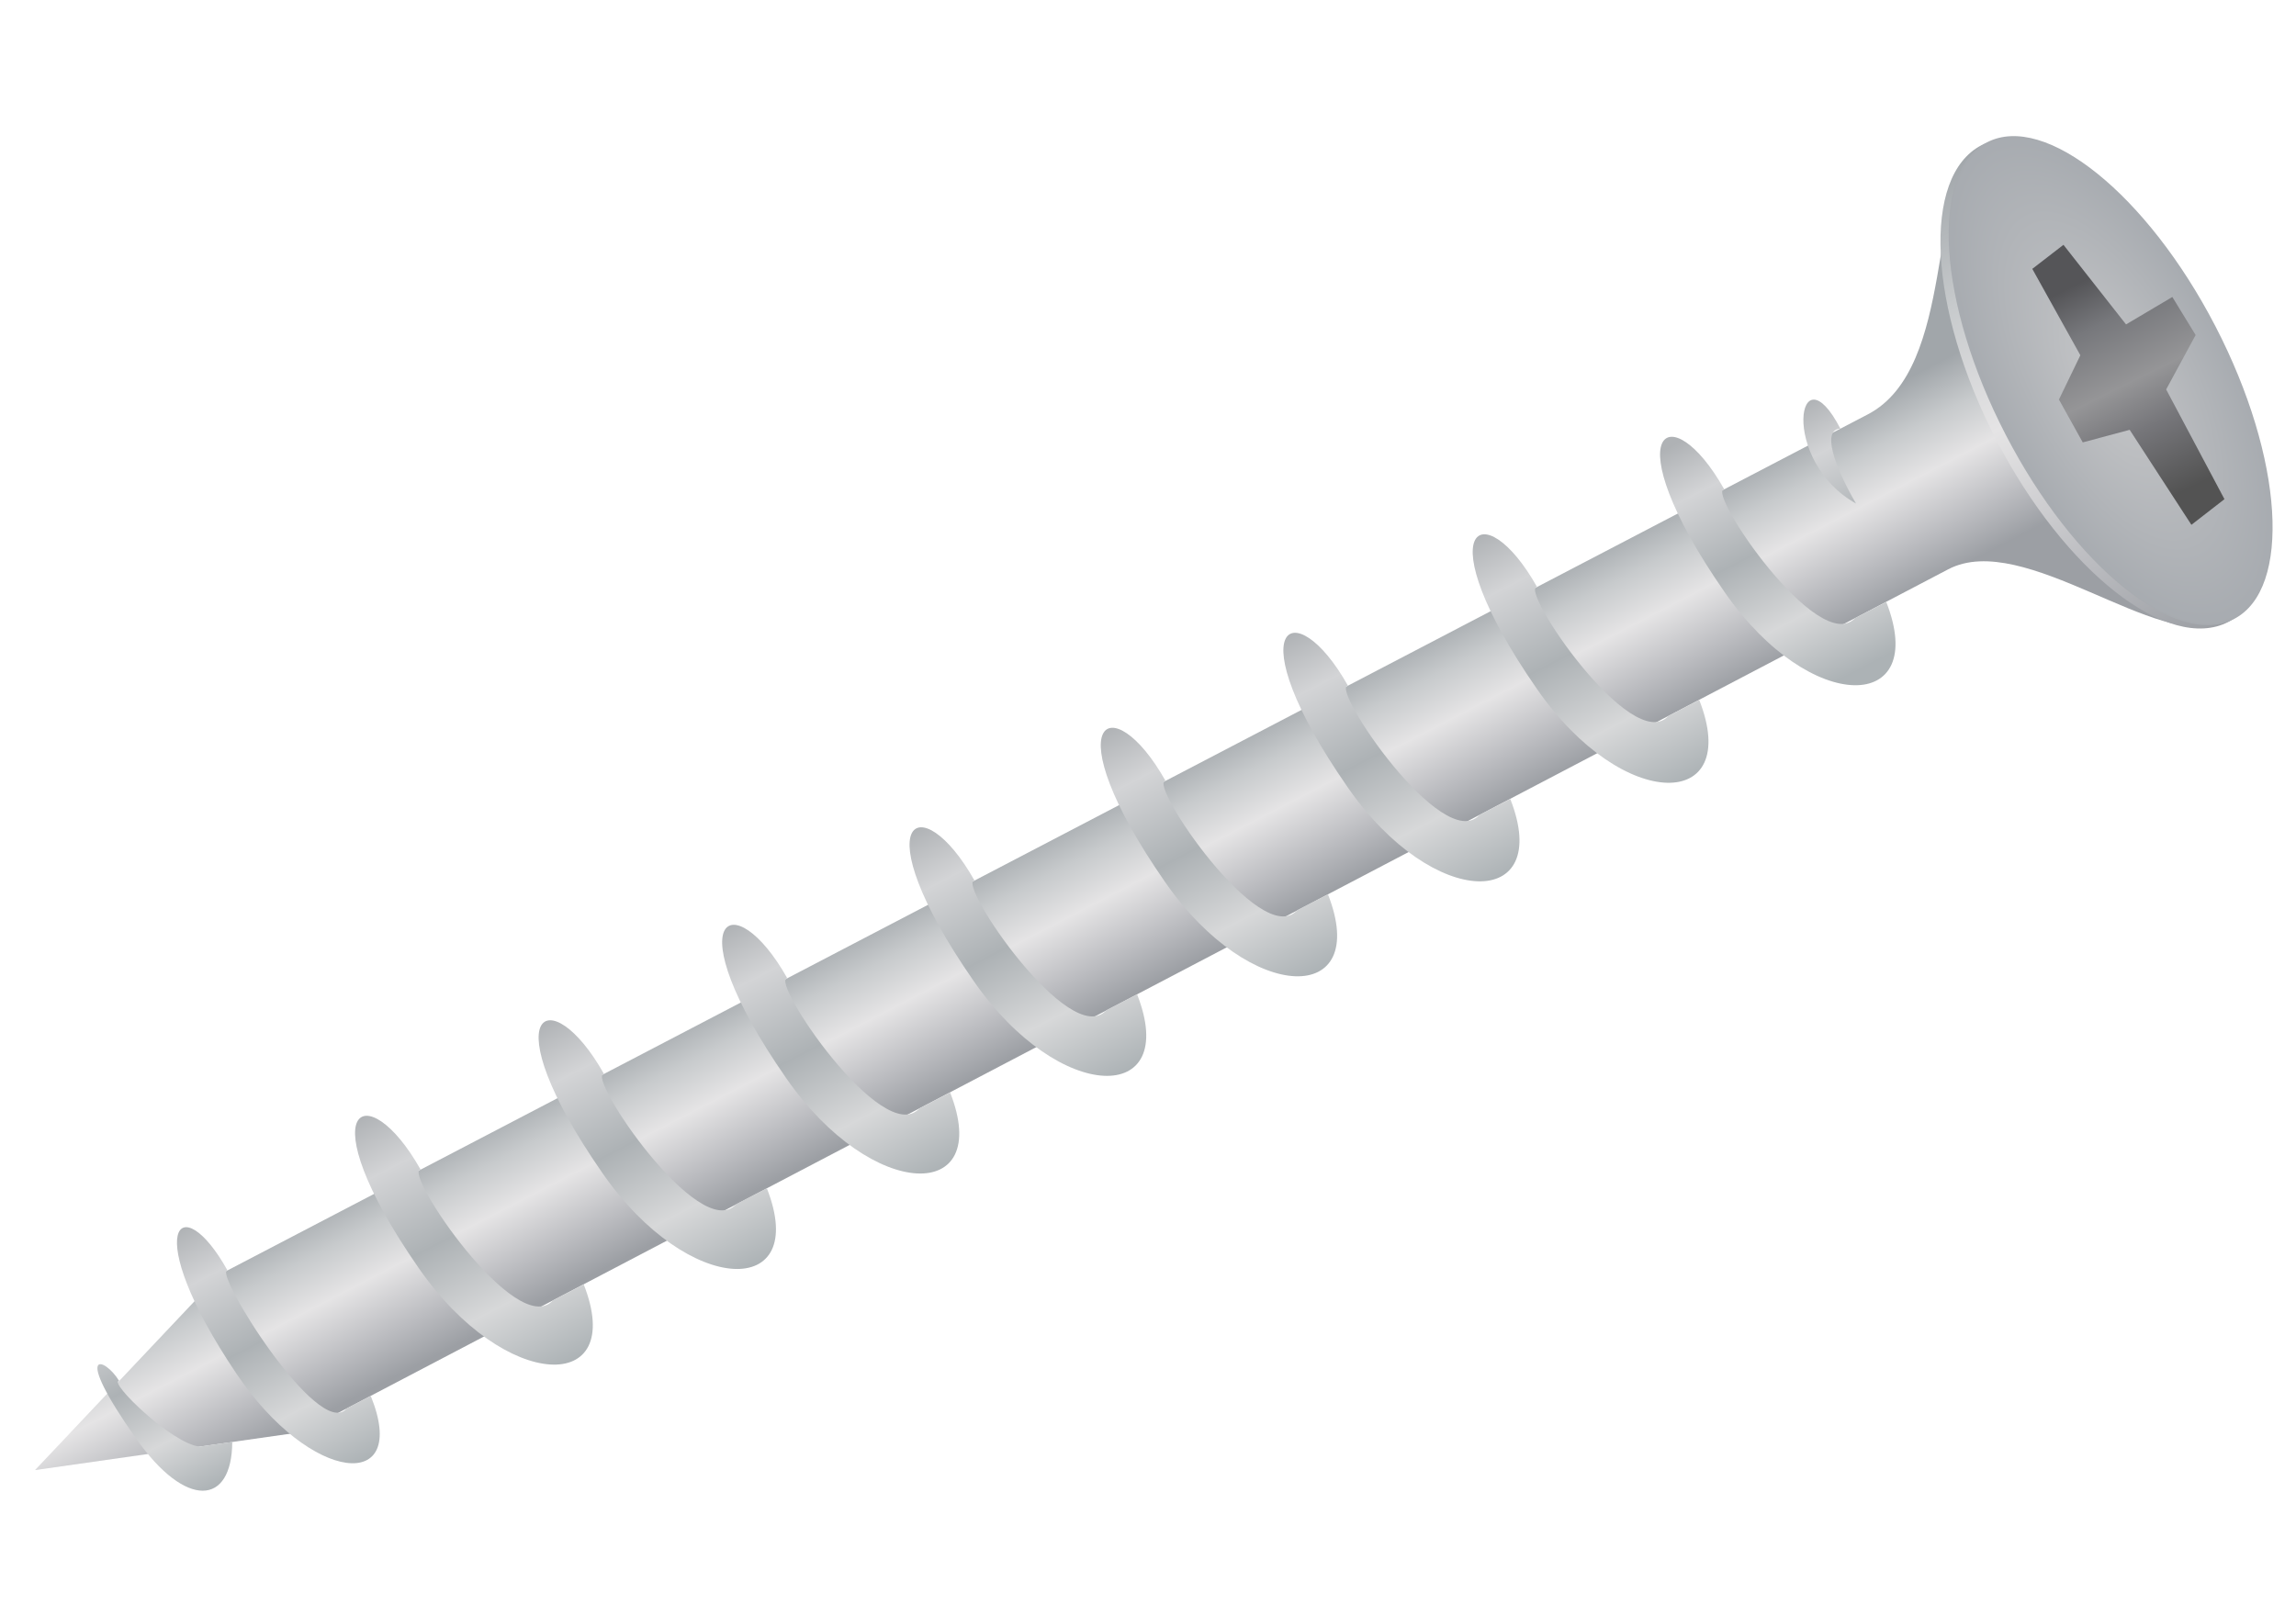
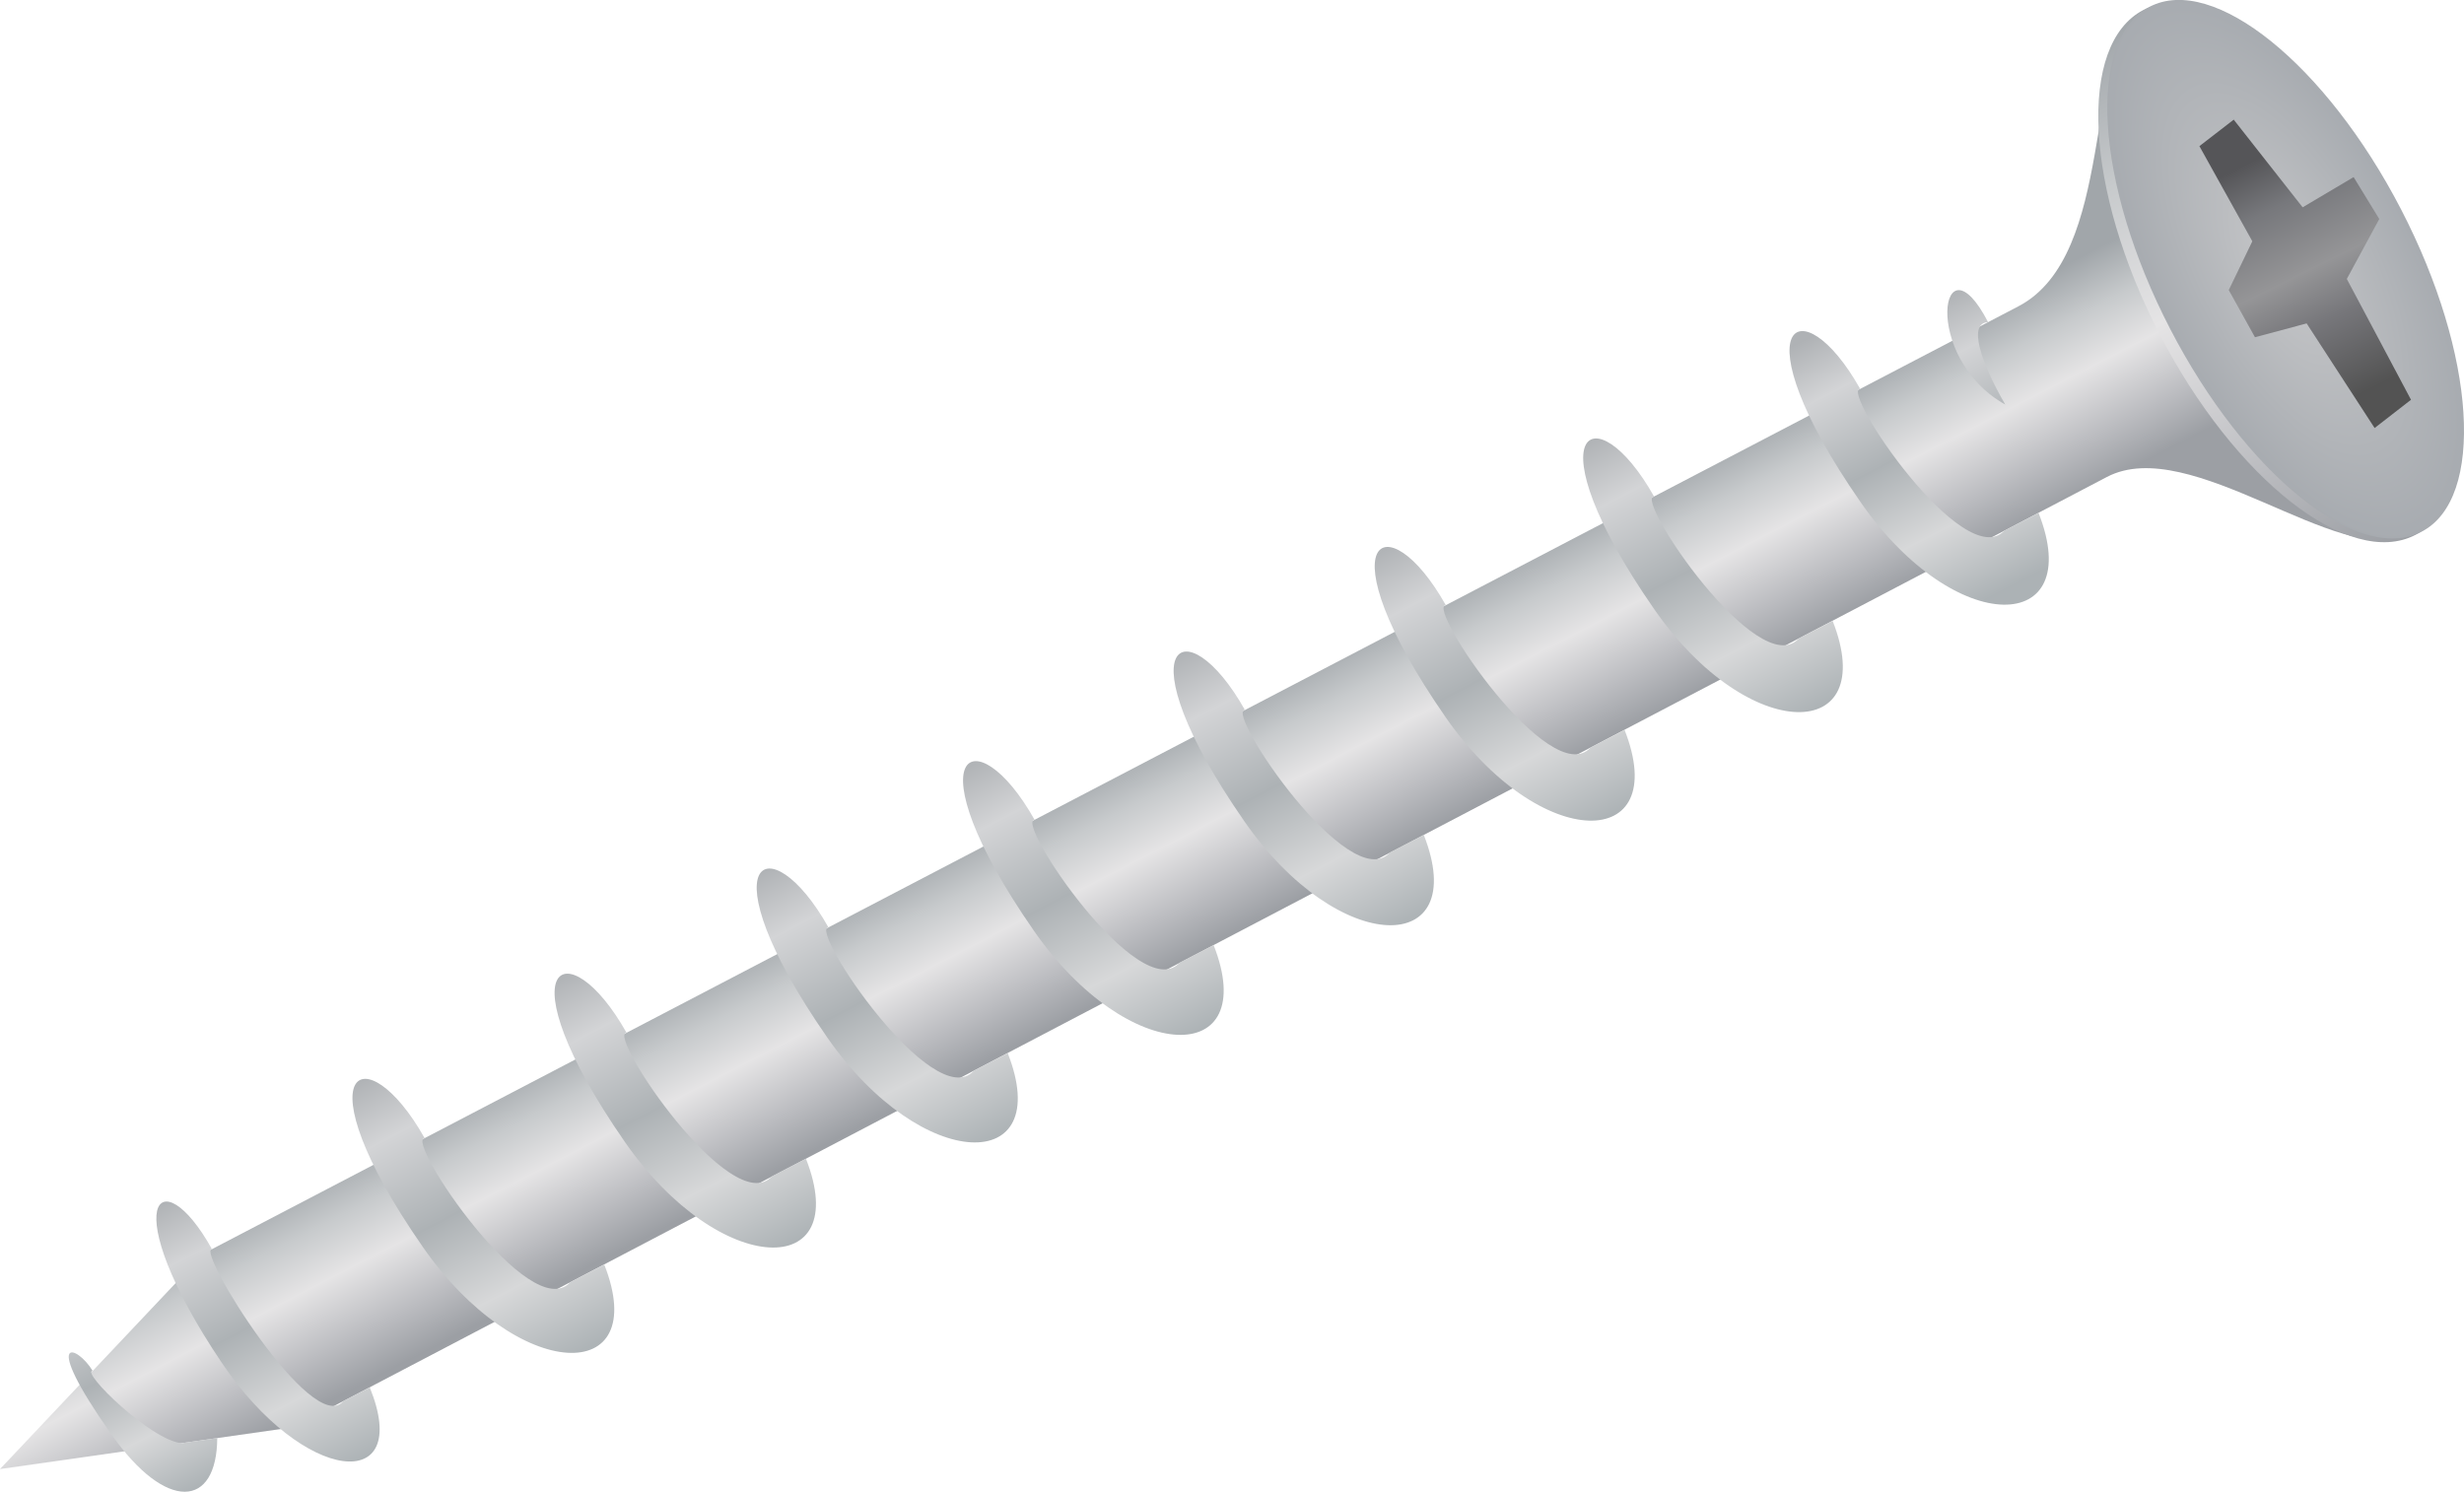
- <svg xmlns="http://www.w3.org/2000/svg" xmlns:xlink="http://www.w3.org/1999/xlink" width="125mm" height="88mm" version="1.1" viewBox="0 0 442.914 311.808" id="svg87">
+ <svg xmlns="http://www.w3.org/2000/svg" xmlns:xlink="http://www.w3.org/1999/xlink" width="121.82mm" height="73.762mm" version="1.1" viewBox="0 0 431.647 261.359" id="svg87">
  <defs id="defs53">
    <linearGradient id="a">
      <stop stop-color="#afb2b5" offset="0" id="stop2" />
      <stop stop-color="#d3d4d6" offset=".188" id="stop4" />
      <stop stop-color="#adb2b5" offset=".471" id="stop6" />
      <stop stop-color="#d7d8d9" offset=".739" id="stop8" />
      <stop stop-color="#acb2b5" offset="1" id="stop10" />
    </linearGradient>
    <linearGradient id="b">
      <stop stop-color="#a1a6aa" offset="0" id="stop13" />
      <stop stop-color="#c7cacc" offset=".242" id="stop15" />
      <stop stop-color="#e5e4e5" offset=".485" id="stop17" />
      <stop stop-color="#bbbcc0" offset=".783" id="stop19" />
      <stop stop-color="#9c9fa4" offset="1" id="stop21" />
    </linearGradient>
    <linearGradient id="r" x1="298.66" x2="317.86" y1="300.13" y2="300.49" gradientTransform="matrix(3.9404,0,0,3.9404,-1122.5,-894.72)" gradientUnits="userSpaceOnUse">
      <stop stop-color="#555558" offset="0" id="stop24" />
      <stop stop-color="#77787c" offset=".2" id="stop26" />
      <stop stop-color="#959597" offset=".479" id="stop28" />
      <stop stop-color="#76767a" offset=".687" id="stop30" />
      <stop stop-color="#535353" offset="1" id="stop32" />
    </linearGradient>
    <radialGradient id="af" cx="307" cy="299.24" r="22.333" gradientTransform="matrix(3.9404,0,0,1.75,-1122.5,-232.96)" gradientUnits="userSpaceOnUse">
      <stop stop-color="#c5c6c8" offset="0" id="stop35" />
      <stop stop-color="#a7abb0" offset="1" id="stop37" />
    </radialGradient>
    <linearGradient id="s" x1="299.13" x2="314.92" y1="317.98" y2="317.98" gradientTransform="matrix(3.9404,0,0,3.9404,-1122.5,-891.2)" gradientUnits="userSpaceOnUse" xlink:href="#b" />
    <linearGradient id="t" x1="284.87" x2="329.14" y1="299.68" y2="299.68" gradientTransform="matrix(3.9404,0,0,3.6496,-1122.5,-800.91)" gradientUnits="userSpaceOnUse" xlink:href="#b" />
    <linearGradient id="u" x1="295.15" x2="318.64" y1="333.89" y2="333.89" gradientTransform="matrix(3.9404,0,0,3.9404,-1122.5,-891.2)" gradientUnits="userSpaceOnUse" xlink:href="#a" />
    <linearGradient id="v" x1="297.02" x2="319.79" y1="323.12" y2="323.08" gradientTransform="matrix(3.9404,0,0,3.9404,-1122.5,-891.2)" gradientUnits="userSpaceOnUse" xlink:href="#a" />
    <linearGradient id="w" x1="296.33" x2="316.23" y1="481.38" y2="481.38" gradientTransform="matrix(3.9404,0,0,3.9404,-1122.5,-891.2)" gradientUnits="userSpaceOnUse" xlink:href="#a" />
    <linearGradient id="x" x1="295.93" x2="319.99" y1="470.51" y2="470.51" gradientTransform="matrix(3.9404,0,0,3.9404,-1122.5,-891.2)" gradientUnits="userSpaceOnUse" xlink:href="#a" />
    <linearGradient id="y" x1="294.57" x2="320.55" y1="451.98" y2="451.98" gradientTransform="matrix(3.9404,0,0,3.9404,-1122.5,-891.2)" gradientUnits="userSpaceOnUse" xlink:href="#a" />
    <linearGradient id="z" x1="294.54" x2="320.49" y1="434.93" y2="434.93" gradientTransform="matrix(3.9404,0,0,3.9404,-1122.5,-891.2)" gradientUnits="userSpaceOnUse" xlink:href="#a" />
    <linearGradient id="aa" x1="294.5" x2="320.44" y1="417.88" y2="417.88" gradientTransform="matrix(3.9404,0,0,3.9404,-1122.5,-891.2)" gradientUnits="userSpaceOnUse" xlink:href="#a" />
    <linearGradient id="ab" x1="294.47" x2="320.37" y1="400.47" y2="400.47" gradientTransform="matrix(3.9404,0,0,3.9404,-1122.5,-891.2)" gradientUnits="userSpaceOnUse" xlink:href="#a" />
    <linearGradient id="ac" x1="294.43" x2="320.31" y1="382.7" y2="382.7" gradientTransform="matrix(3.9404,0,0,3.9404,-1122.5,-891.2)" gradientUnits="userSpaceOnUse" xlink:href="#a" />
    <linearGradient id="ad" x1="294.4" x2="320.26" y1="365.73" y2="365.73" gradientTransform="matrix(3.9404,0,0,3.9404,-1122.5,-891.2)" gradientUnits="userSpaceOnUse" xlink:href="#a" />
    <linearGradient id="ae" x1="294.36" x2="320.2" y1="348.14" y2="348.14" gradientTransform="matrix(3.9404,0,0,3.9404,-1122.5,-891.2)" gradientUnits="userSpaceOnUse" xlink:href="#a" />
  </defs>
-   <g transform="matrix(0.2730194,0.5272576,-0.5272576,0.2730194,536.6235,-51.92218)" id="g85">
+   <g transform="matrix(0.2730194,0.5272576,-0.5272576,0.2730194,529.8747,-78.19667)" id="g85">
    <path d="m 60.69,365.75 1.99,604.02 28.858,82.593 28.858,-82.593 -2.985,-604.02 c -0.138,-27.83 55.725,-48.711 55.725,-70.652 H 1.976 c 0,18.738 58.603,38.032 58.711,70.652 z" color="#000000" fill="url(#s)" id="path55" style="fill:url(#s)" />
    <ellipse cx="87.222" cy="292.81" rx="87.222" ry="39.749" color="#000000" fill="url(#t)" id="ellipse57" style="fill:url(#t)" />
    <ellipse cx="87.222" cy="290.72" rx="87.222" ry="38.359" color="#000000" fill="url(#af)" id="ellipse59" style="fill:url(#af)" />
    <path d="m 86.773,259.38 -14.462,1.035 0.996,17.457 -32.32,6.162 2.286,12.582 32.115,-0.951 9.58,12.797 15.917,-0.471 3.384,-15.414 36.636,-3.617 -2.463,-13.368 -40.376,0.424 z" color="#000000" fill="url(#r)" id="path61" style="fill:url(#r)" />
    <path d="m 84.647,382.55 c -14.401,0.677 -26.483,-1.215 -23.924,-6.685 -30.088,0 0,22.432 23.924,6.685 z" color="#000000" fill="url(#v)" id="path63" style="fill:url(#v)" />
    <path d="m 117.52,399.79 c 6.18,16.509 -59.218,24.116 -56.659,18.646 -35.71,1.231 -34.074,23.523 29.735,15.255 48.799,-6.323 65.433,-41.152 26.98,-45.164 l -1.2e-4,11.263 z" color="#000000" fill="url(#u)" id="path65" style="fill:url(#u)" />
    <path d="m 117.92,468.39 c 6.18,16.509 -59.387,24.116 -56.828,18.646 -35.71,1.231 -34.3,23.523 29.509,15.255 48.799,-6.323 65.772,-41.152 27.319,-45.164 l -1.2e-4,11.263 z" color="#000000" fill="url(#ae)" id="path67" style="fill:url(#ae)" />
    <path d="m 118.26,537.7 c 6.18,16.509 -59.501,24.116 -56.942,18.646 -35.71,1.231 -34.529,23.523 29.281,15.255 48.799,-6.323 66.115,-41.152 27.661,-45.164 l -1.2e-4,11.263 z" color="#000000" fill="url(#ad)" id="path69" style="fill:url(#ad)" />
    <path d="m 118.53,604.55 c 6.18,16.509 -59.556,24.116 -56.997,18.646 -35.71,1.231 -34.749,23.523 29.061,15.255 48.799,-6.323 66.389,-41.152 27.936,-45.164 l -1.2e-4,11.263 z" color="#000000" fill="url(#ac)" id="path71" style="fill:url(#ac)" />
    <path d="m 118.88,674.56 c 6.18,16.509 -59.671,24.116 -57.112,18.646 -35.71,1.231 -34.98,23.523 28.83,15.255 48.799,-6.323 66.735,-41.152 28.282,-45.164 l -1.2e-4,11.263 z" color="#000000" fill="url(#ab)" id="path73" style="fill:url(#ab)" />
    <path d="m 119.28,743.17 c 6.18,16.509 -59.84,24.116 -57.281,18.646 -35.71,1.231 -35.206,23.523 28.604,15.255 48.799,-6.323 67.13,-41.152 28.677,-45.164 l -1.2e-4,11.263 z" color="#000000" fill="url(#aa)" id="path75" style="fill:url(#aa)" />
    <path d="m 119.55,810.36 c 6.18,16.509 -59.895,24.116 -57.336,18.646 -35.71,1.231 -35.427,23.523 28.383,15.255 48.799,-6.323 67.406,-41.152 28.953,-45.164 l -1.2e-4,11.263 z" color="#000000" fill="url(#z)" id="path77" style="fill:url(#z)" />
    <path d="m 119.94,877.56 c 6.18,16.509 -60.061,24.116 -57.502,18.646 -35.71,1.231 -35.649,23.523 28.161,15.255 48.799,-6.323 67.794,-41.152 29.341,-45.164 l -1.2e-4,11.263 z" color="#000000" fill="url(#y)" id="path79" style="fill:url(#y)" />
    <path d="m 120.31,953.24 c 5.461,12.95 -59.904,18.037 -57.643,13.747 -31.555,0.966 -25.28,19.331 31.104,12.846 43.12,-4.959 60.518,-32.28 26.539,-35.427 l -1.2e-4,8.834 z" color="#000000" fill="url(#x)" id="path81" style="fill:url(#x)" />
    <path d="m 109.38,1001.3 c -4.906,7.646 -32.455,16.752 -30.99,13.462 -9.01,0.565 -17.418,8.697 19.113,3.723 27.938,-3.804 33.712,-17.616 15.391,-27.243 z" color="#000000" fill="url(#w)" id="path83" style="fill:url(#w)" />
  </g>
</svg>
